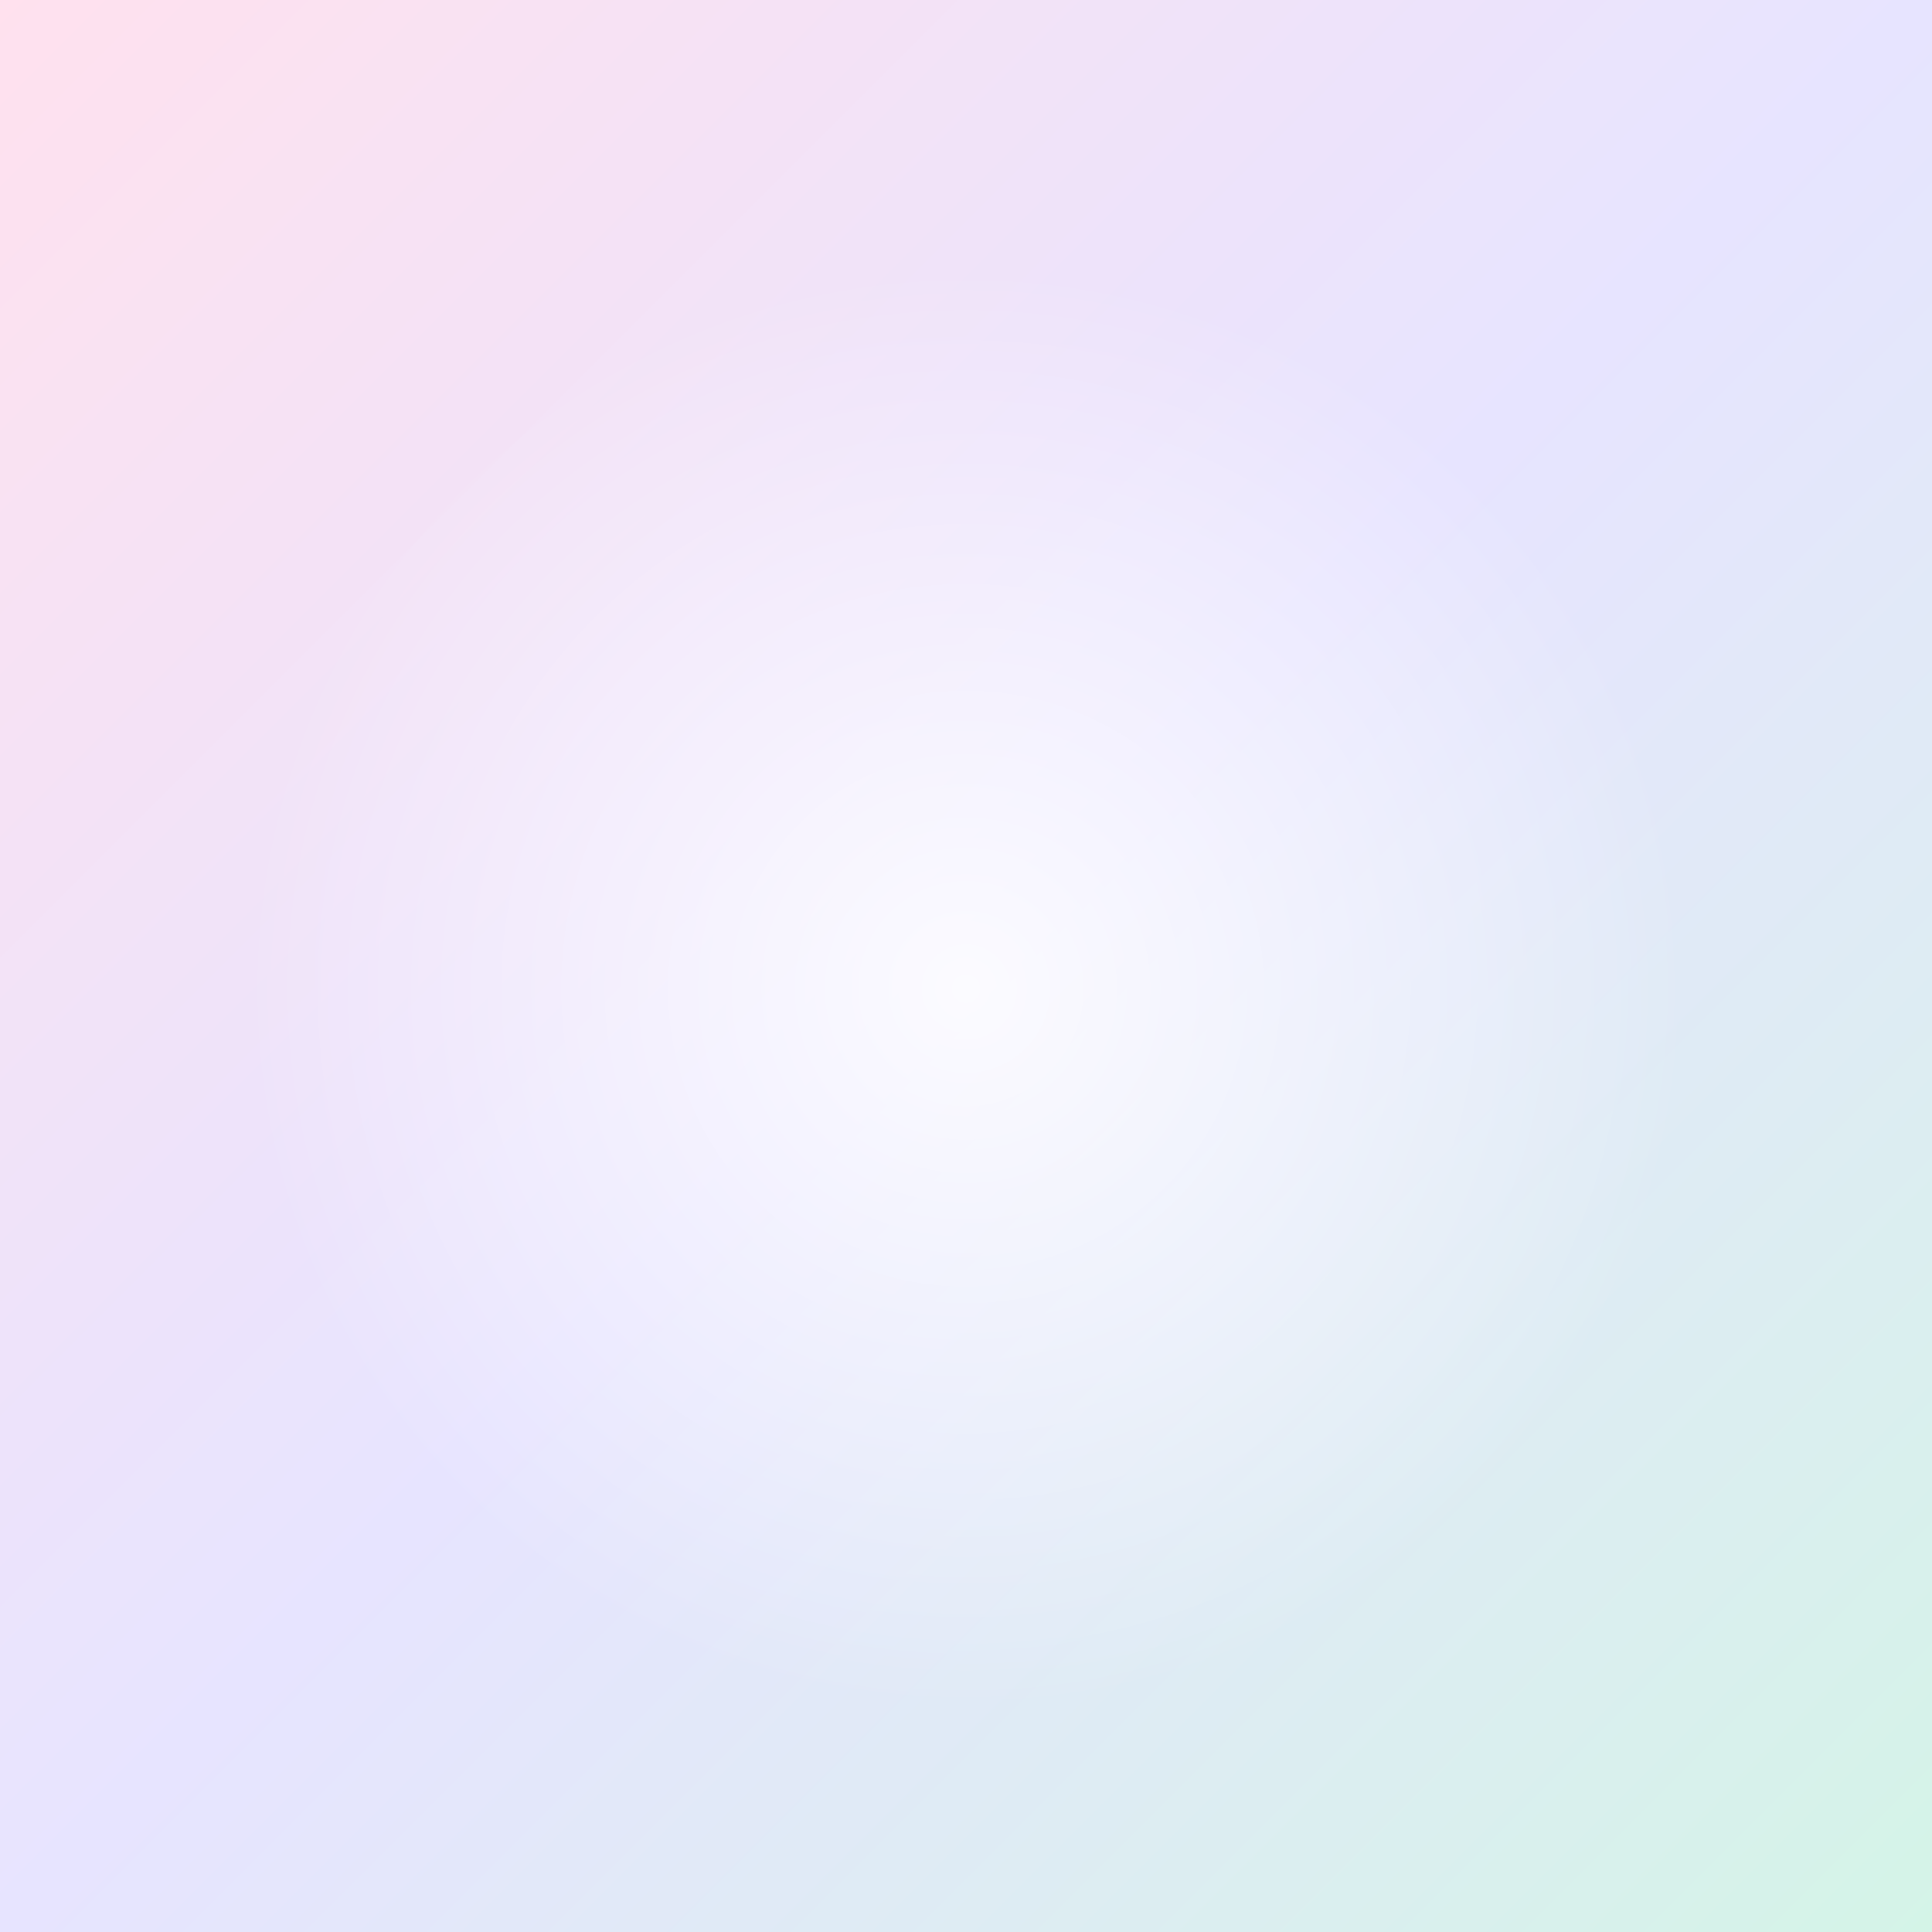
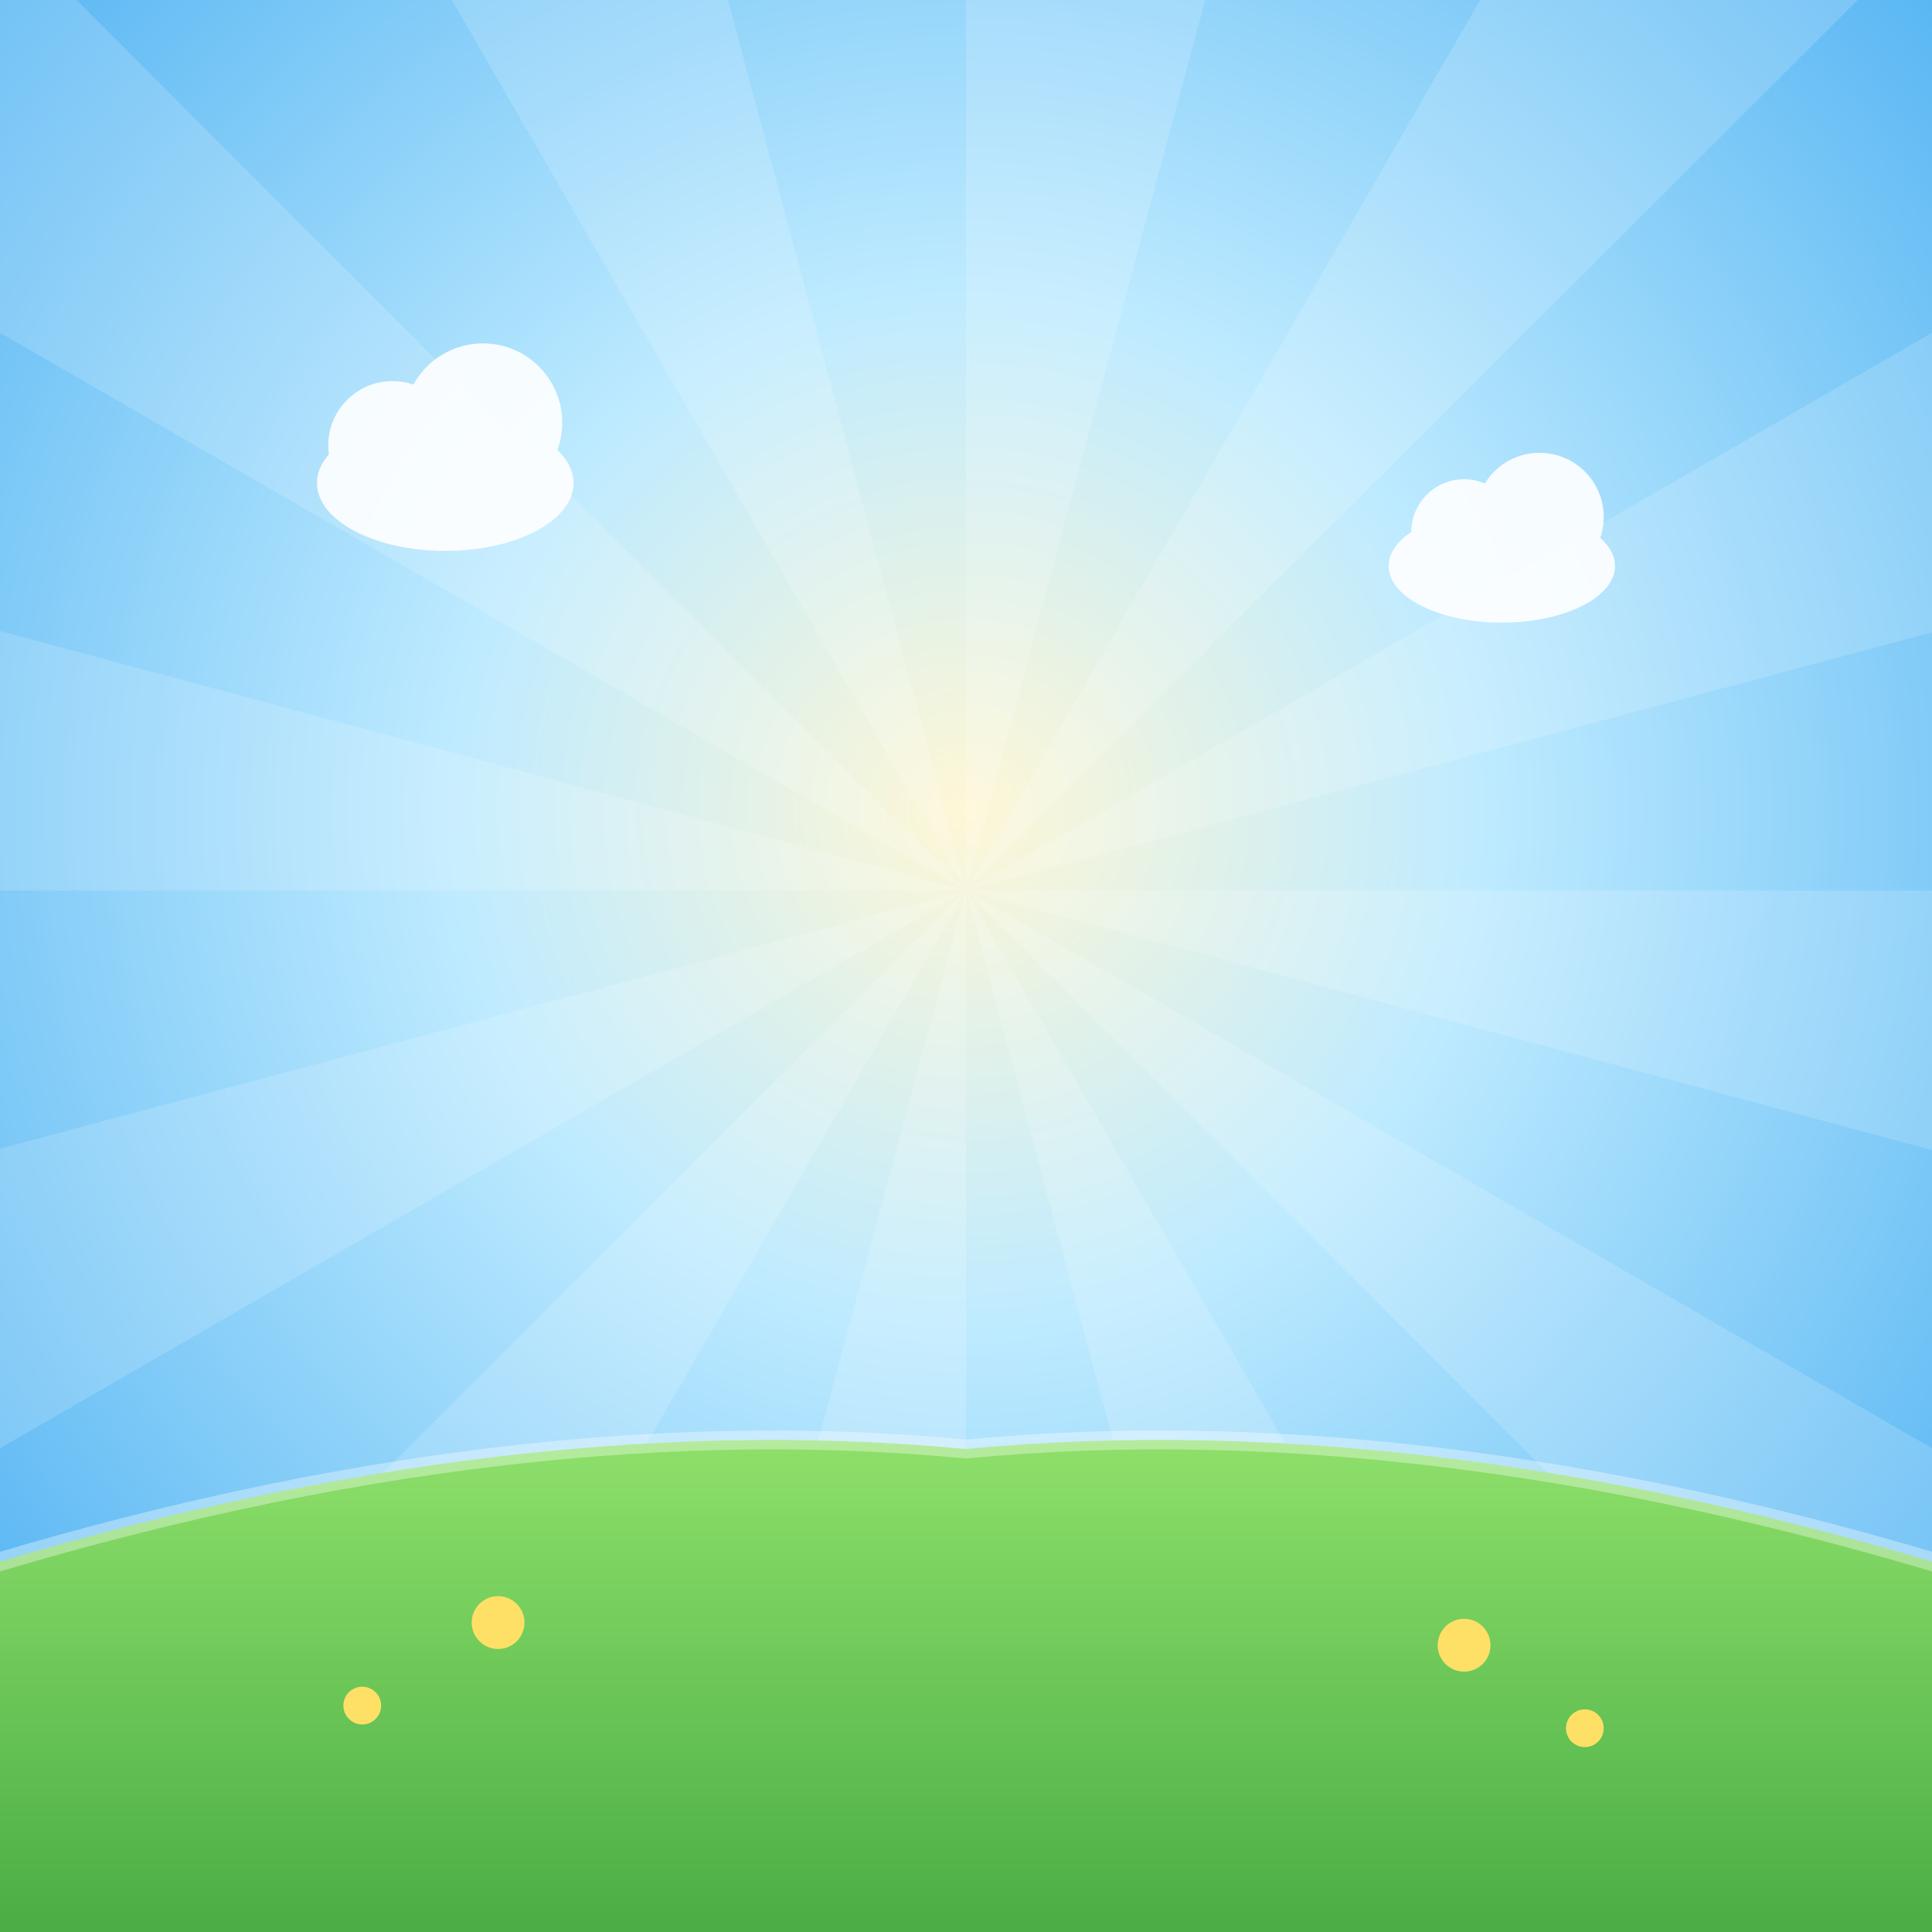
<svg xmlns="http://www.w3.org/2000/svg" width="512" height="512" viewBox="0 0 512 512">
  <defs>
-     <linearGradient id="zemin" x1="0" y1="0" x2="1" y2="1">
-       <stop offset="0" stop-color="#FFE1EE" />
-       <stop offset="0.5" stop-color="#E7E4FF" />
-       <stop offset="1" stop-color="#D4F4E7" />
+     <radialGradient id="gok" cx="0.5" cy="0.42" r="0.75">
+       <stop offset="0" stop-color="#FFF7D6" />
+       <stop offset="0.35" stop-color="#BFEBFF" />
+       <stop offset="1" stop-color="#3FA9F0" />
+     </radialGradient>
+     <linearGradient id="cimen" x1="0" y1="0" x2="0" y2="1">
+       <stop offset="0" stop-color="#8EE06A" />
+       <stop offset="1" stop-color="#3FA53F" />
    </linearGradient>
-     <radialGradient id="isik" cx="0.5" cy="0.5" r="0.5">
-       <stop offset="0" stop-color="#FFFFFF" stop-opacity="0.85" />
-       <stop offset="1" stop-color="#FFFFFF" stop-opacity="0" />
-     </radialGradient>
  </defs>
-   <rect width="512" height="512" fill="url(#zemin)" />
-   <circle cx="256" cy="262" r="190" fill="url(#isik)" />
+   <rect width="512" height="512" fill="url(#gok)" />
+   <g fill="#FFFFFF" opacity="0.16">
+     <path d="M256 236 L256 -300 L400 -300 Z" transform="rotate(0 256 236)" />
+     <path d="M256 236 L256 -300 L400 -300 Z" transform="rotate(30 256 236)" />
+     <path d="M256 236 L256 -300 L400 -300 Z" transform="rotate(60 256 236)" />
+     <path d="M256 236 L256 -300 L400 -300 Z" transform="rotate(90 256 236)" />
+     <path d="M256 236 L256 -300 L400 -300 Z" transform="rotate(120 256 236)" />
+     <path d="M256 236 L256 -300 L400 -300 Z" transform="rotate(150 256 236)" />
+     <path d="M256 236 L256 -300 L400 -300 Z" transform="rotate(180 256 236)" />
+     <path d="M256 236 L256 -300 L400 -300 Z" transform="rotate(210 256 236)" />
+     <path d="M256 236 L256 -300 L400 -300 Z" transform="rotate(240 256 236)" />
+     <path d="M256 236 L256 -300 L400 -300 Z" transform="rotate(270 256 236)" />
+     <path d="M256 236 L256 -300 L400 -300 Z" transform="rotate(300 256 236)" />
+     <path d="M256 236 L256 -300 L400 -300 Z" transform="rotate(330 256 236)" />
+   </g>
+   <g fill="#FFFFFF" opacity="0.9">
+     <ellipse cx="118" cy="128" rx="34" ry="18" />
+     <circle cx="104" cy="118" r="17" />
+     <circle cx="128" cy="112" r="21" />
+     <ellipse cx="398" cy="150" rx="30" ry="15" />
+     <circle cx="388" cy="141" r="14" />
+     <circle cx="408" cy="137" r="17" />
+   </g>
+   <path d="M-20 420 Q130 372 256 384 Q382 372 532 420 V532 H-20 Z" fill="url(#cimen)" />
+   <path d="M-20 420 Q130 372 256 384 Q382 372 532 420" fill="none" stroke="#FFFFFF" stroke-width="5" opacity="0.35" />
+   <g fill="#FFE066">
+     <circle cx="132" cy="430" r="7" />
+     <circle cx="388" cy="436" r="7" />
+     <circle cx="96" cy="452" r="5" />
+     <circle cx="420" cy="458" r="5" />
+   </g>
</svg>
